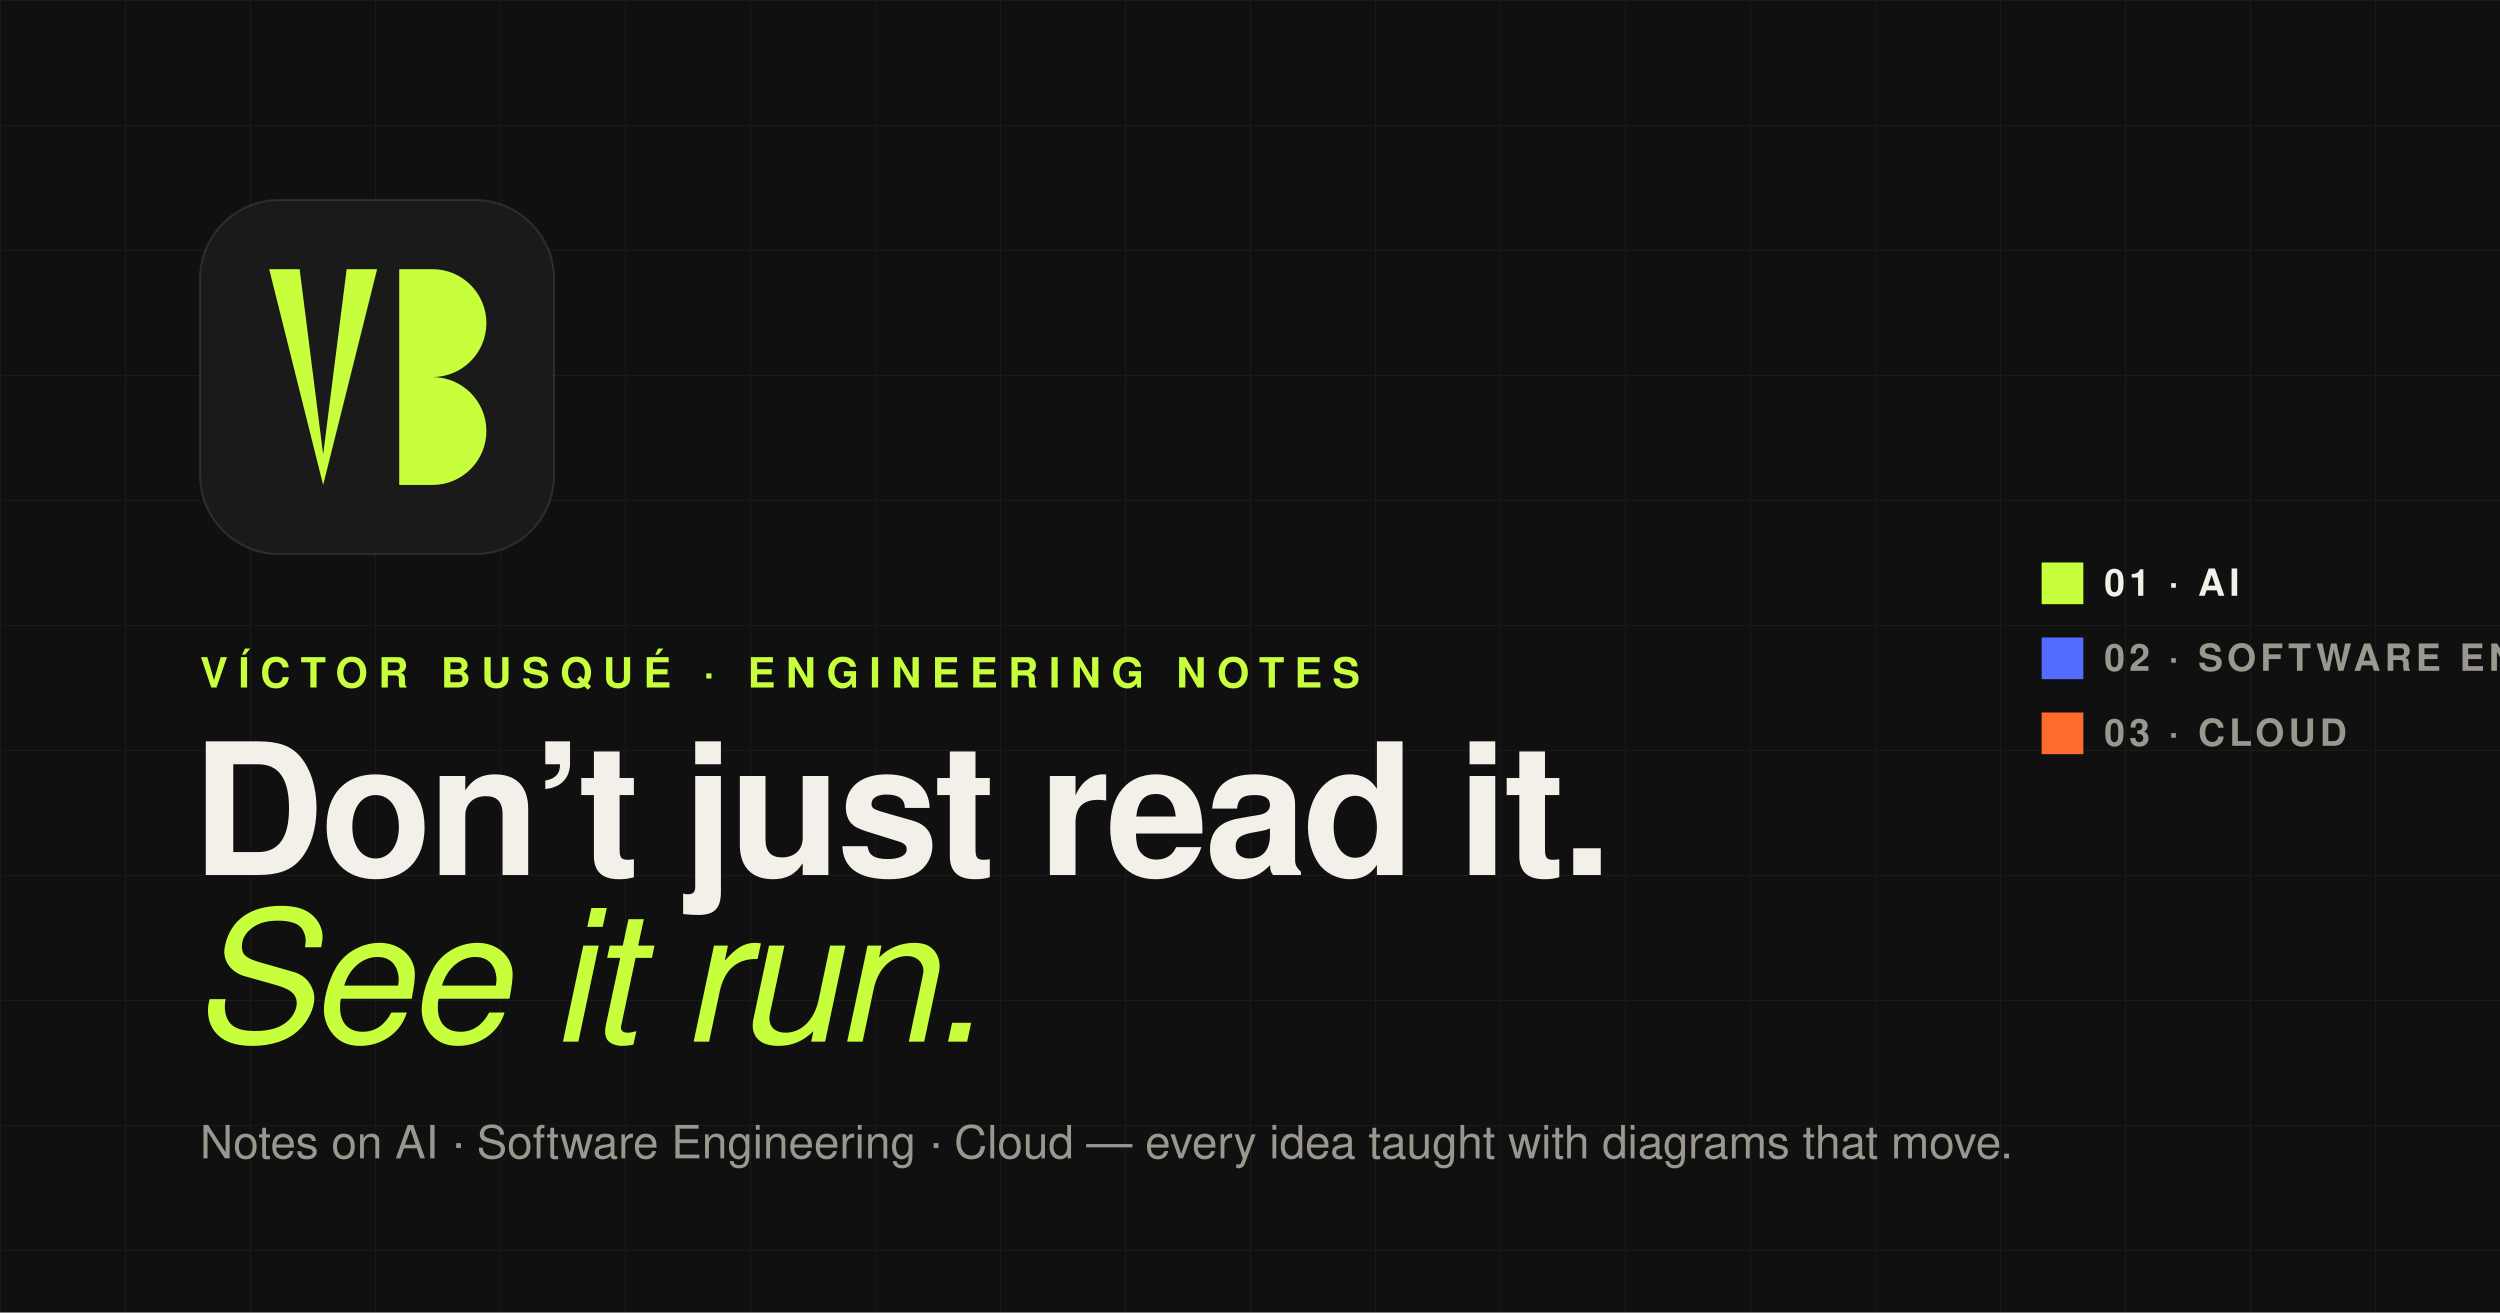
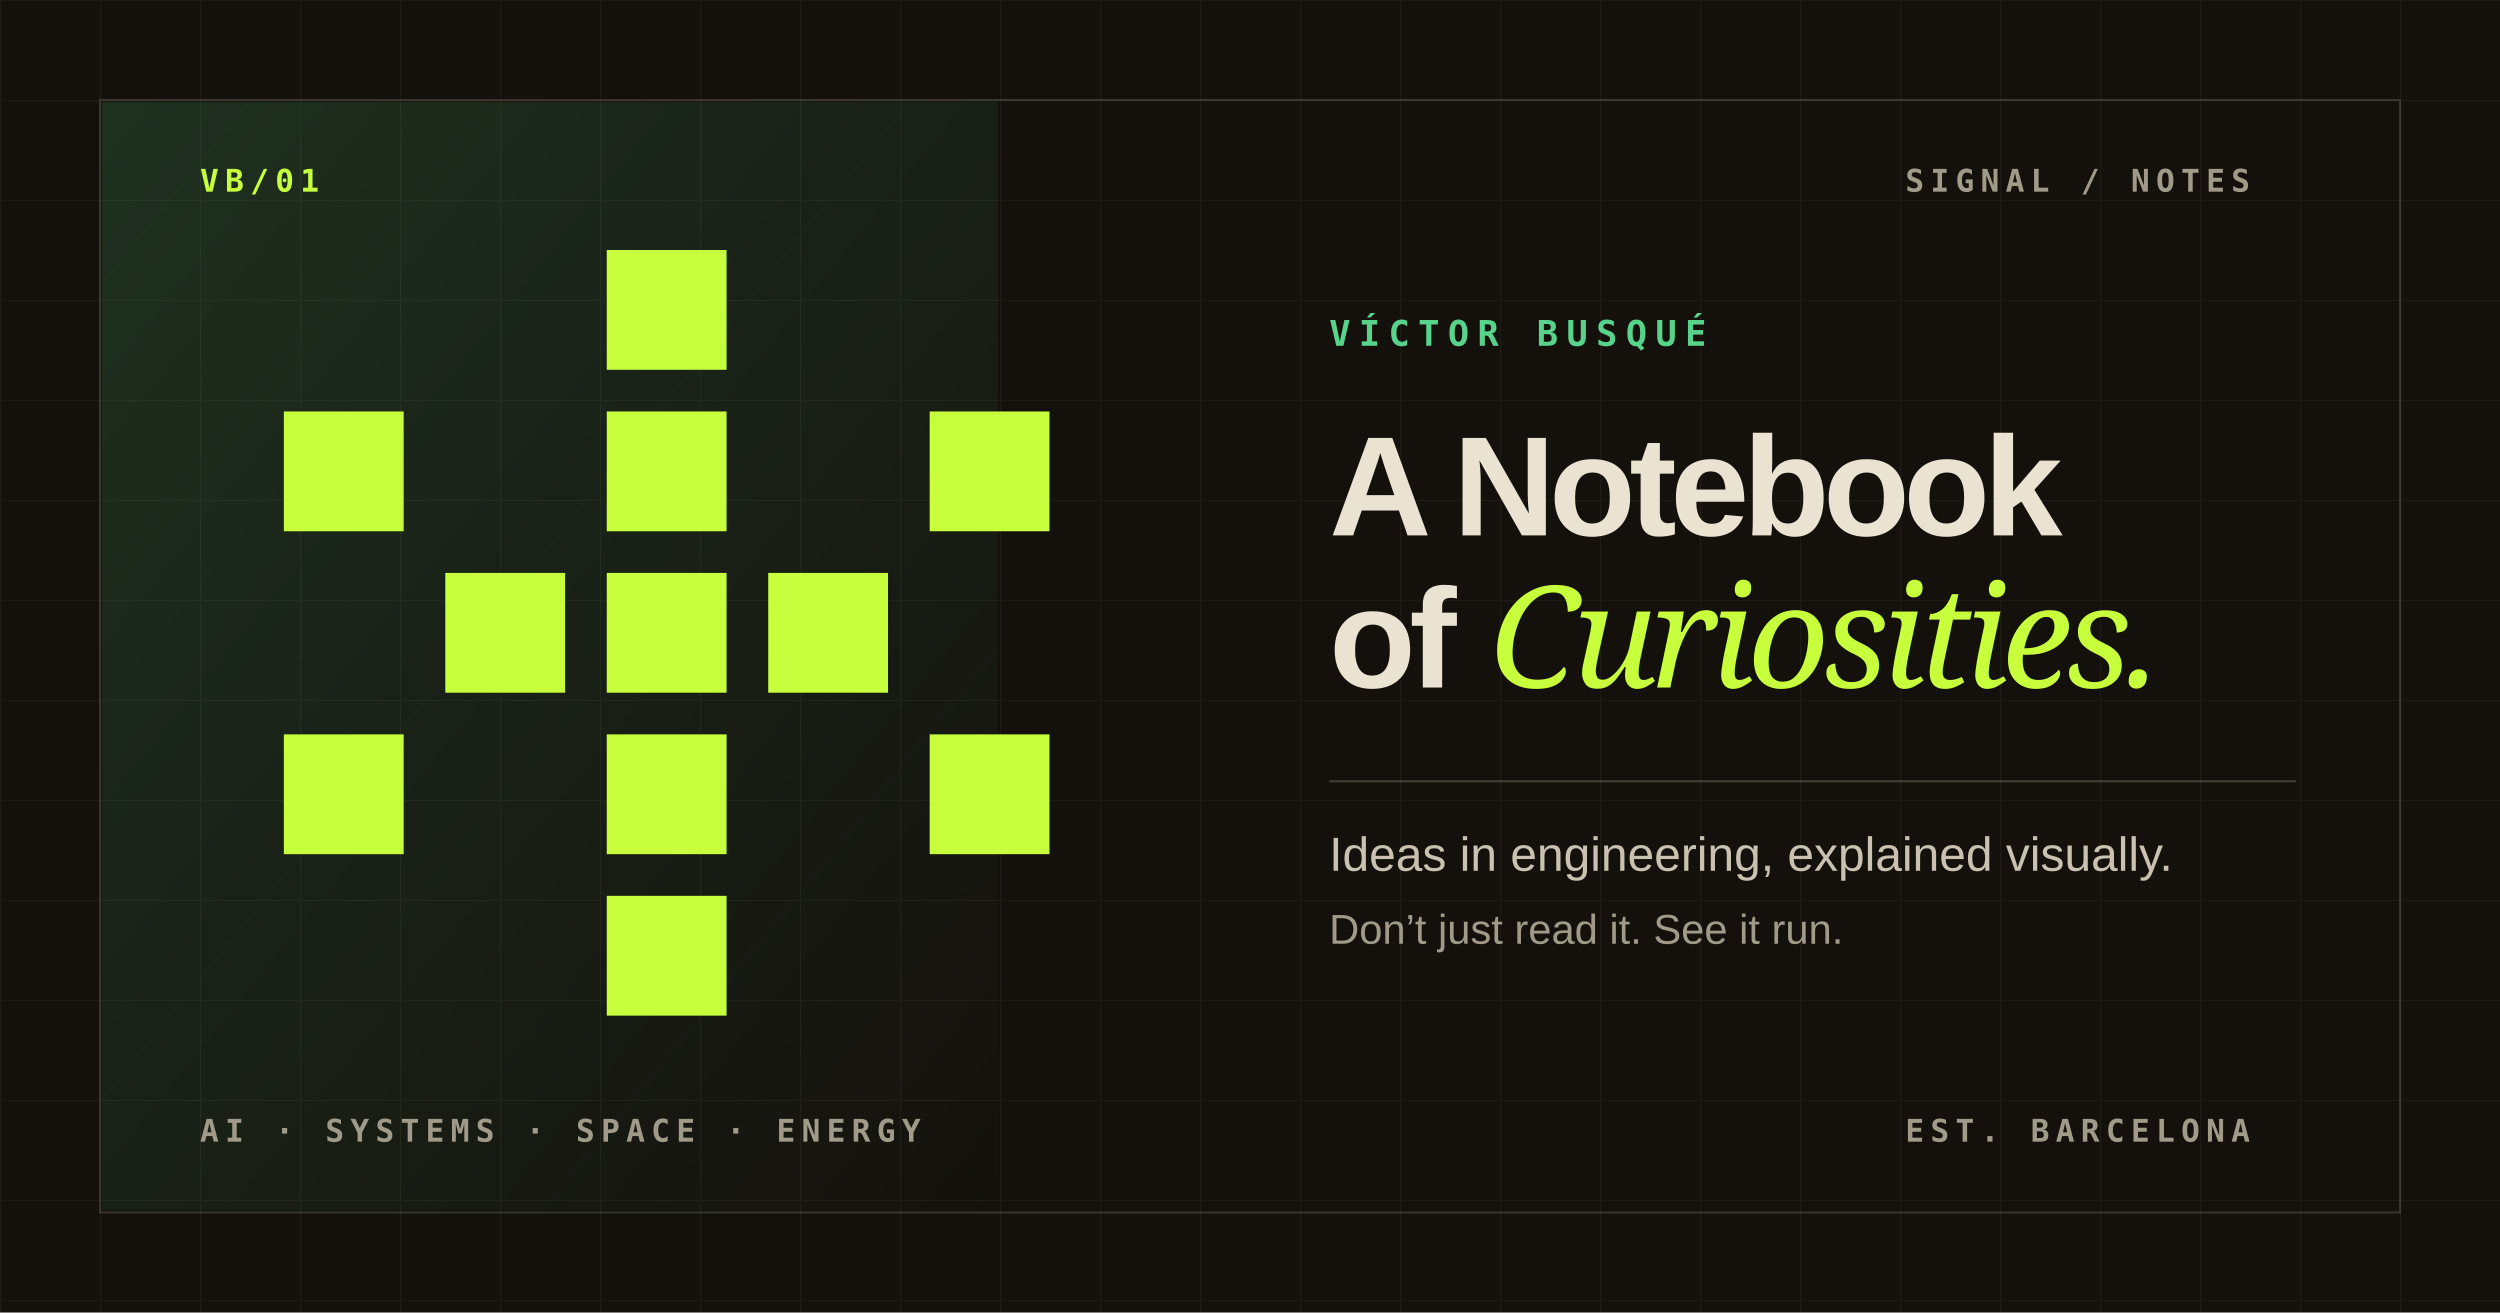
- <svg xmlns="http://www.w3.org/2000/svg" viewBox="0 0 1200 630" role="img" aria-label="Víctor Busqué — Living Engineering Notes">
+ <svg xmlns="http://www.w3.org/2000/svg" viewBox="0 0 1200 630" role="img" aria-labelledby="title desc">
  <defs>
-     <pattern id="grid" width="60" height="60" patternUnits="userSpaceOnUse">
-       <path d="M60 0H0V60" fill="none" stroke="#ffffff" stroke-opacity="0.045" stroke-width="1" />
+     <pattern id="grid" width="48" height="48" patternUnits="userSpaceOnUse">
+       <path d="M48 0H0V48" fill="none" stroke="#eae3d2" stroke-opacity=".055" />
    </pattern>
+     <linearGradient id="glow" x1="0" y1="0" x2="1" y2="1">
+       <stop stop-color="#57d38c" stop-opacity=".16" />
+       <stop offset="1" stop-color="#57d38c" stop-opacity="0" />
+     </linearGradient>
  </defs>
-   <rect width="1200" height="630" fill="#f2f0e9" />
-   <rect width="1200" height="630" fill="#101010" />
+   <rect width="1200" height="630" fill="#14110c" />
  <rect width="1200" height="630" fill="url(#grid)" />
-   <g transform="translate(96,96)">
-     <rect width="170" height="170" rx="38" fill="#1a1a1a" stroke="#ffffff" stroke-opacity="0.10" />
-     <g transform="translate(4,0) scale(0.332)" fill="#c7ff3d">
-       <path d="M88,100 L166,412 L244,100 L200,100 L166,368 L132,100 Z" />
-       <path d="M276,100 L324,100 A78,78 0 0 1 324,256 A78,78 0 0 1 324,412 L276,412 Z" />
-     </g>
+   <rect x="48" y="48" width="1104" height="534" fill="none" stroke="#eae3d2" stroke-opacity=".16" />
+   <rect x="49" y="49" width="430" height="532" fill="url(#glow)" />
+   <g transform="scale(1.25)" fill="#c7ff3d">
+     <rect x="233" y="96" width="46" height="46" />
+     <rect x="109" y="158" width="46" height="46" />
+     <rect x="233" y="158" width="46" height="46" />
+     <rect x="357" y="158" width="46" height="46" />
+     <rect x="171" y="220" width="46" height="46" />
+     <rect x="233" y="220" width="46" height="46" />
+     <rect x="295" y="220" width="46" height="46" />
+     <rect x="109" y="282" width="46" height="46" />
+     <rect x="233" y="282" width="46" height="46" />
+     <rect x="357" y="282" width="46" height="46" />
+     <rect x="233" y="344" width="46" height="46" />
  </g>
-   <text x="96" y="330" font-family="'Helvetica Neue',Helvetica,Arial,sans-serif" font-size="20" letter-spacing="5" fill="#c7ff3d" font-weight="700">VÍCTOR BUSQUÉ · ENGINEERING NOTES</text>
-   <text x="92" y="420" font-family="'Helvetica Neue',Helvetica,Arial,sans-serif" font-size="88" font-weight="800" fill="#f2f0e9" letter-spacing="-2">Don’t just read it.</text>
-   <text x="92" y="500" font-family="'Helvetica Neue',Helvetica,Arial,sans-serif" font-style="italic" font-size="88" font-weight="400" fill="#c7ff3d" letter-spacing="-2">See it run.</text>
-   <text x="96" y="556" font-family="'Helvetica Neue',Helvetica,Arial,sans-serif" font-size="22" fill="#9a978e">Notes on AI · Software Engineering · Cloud — every idea taught with diagrams that move.</text>
-   <g font-family="'Helvetica Neue',Helvetica,Arial,sans-serif" font-size="18" font-weight="600" letter-spacing="2">
-     <g transform="translate(988,300)">
-       <rect x="-8" y="-30" width="20" height="20" fill="#c7ff3d" />
-       <text x="22" y="-14" fill="#f2f0e9">01 · AI</text>
-       <rect x="-8" y="6" width="20" height="20" fill="#546cff" />
-       <text x="22" y="22" fill="#9a978e">02 · SOFTWARE ENG.</text>
-       <rect x="-8" y="42" width="20" height="20" fill="#ff6b2c" />
-       <text x="22" y="58" fill="#9a978e">03 · CLOUD</text>
-     </g>
+   <g font-family="ui-monospace, SFMono-Regular, Menlo, Consolas, monospace" font-size="15" font-weight="700" letter-spacing="3">
+     <text x="96" y="92" fill="#c7ff3d">VB/01</text>
+     <text x="1080" y="92" fill="#a09a88" text-anchor="end">SIGNAL / NOTES</text>
+     <text x="96" y="548" fill="#a09a88">AI · SYSTEMS · SPACE · ENERGY</text>
+     <text x="1080" y="548" fill="#a09a88" text-anchor="end">EST. BARCELONA</text>
+   </g>
+   <g transform="translate(638 166)">
+     <text x="0" y="0" fill="#57d38c" font-family="ui-monospace, SFMono-Regular, Menlo, Consolas, monospace" font-size="17" font-weight="700" letter-spacing="4">VÍCTOR BUSQUÉ</text>
+     <text x="0" y="91" fill="#eae3d2" font-family="Arial, Helvetica, sans-serif" font-size="68" font-weight="700" letter-spacing="-3">A Notebook</text>
+     <text x="0" y="164" fill="#eae3d2" font-family="Arial, Helvetica, sans-serif" font-size="68" font-weight="700" letter-spacing="-3">of <tspan fill="#c7ff3d" font-family="Georgia, serif" font-style="italic" font-weight="400">Curiosities.</tspan>
+     </text>
+     <path d="M0 209H464" stroke="#eae3d2" stroke-opacity=".22" />
+     <text x="0" y="252" fill="#c9c2b1" font-family="Arial, Helvetica, sans-serif" font-size="23">Ideas in engineering, explained visually.</text>
+     <text x="0" y="287" fill="#a09a88" font-family="Arial, Helvetica, sans-serif" font-size="20">Don’t just read it. See it run.</text>
  </g>
</svg>
